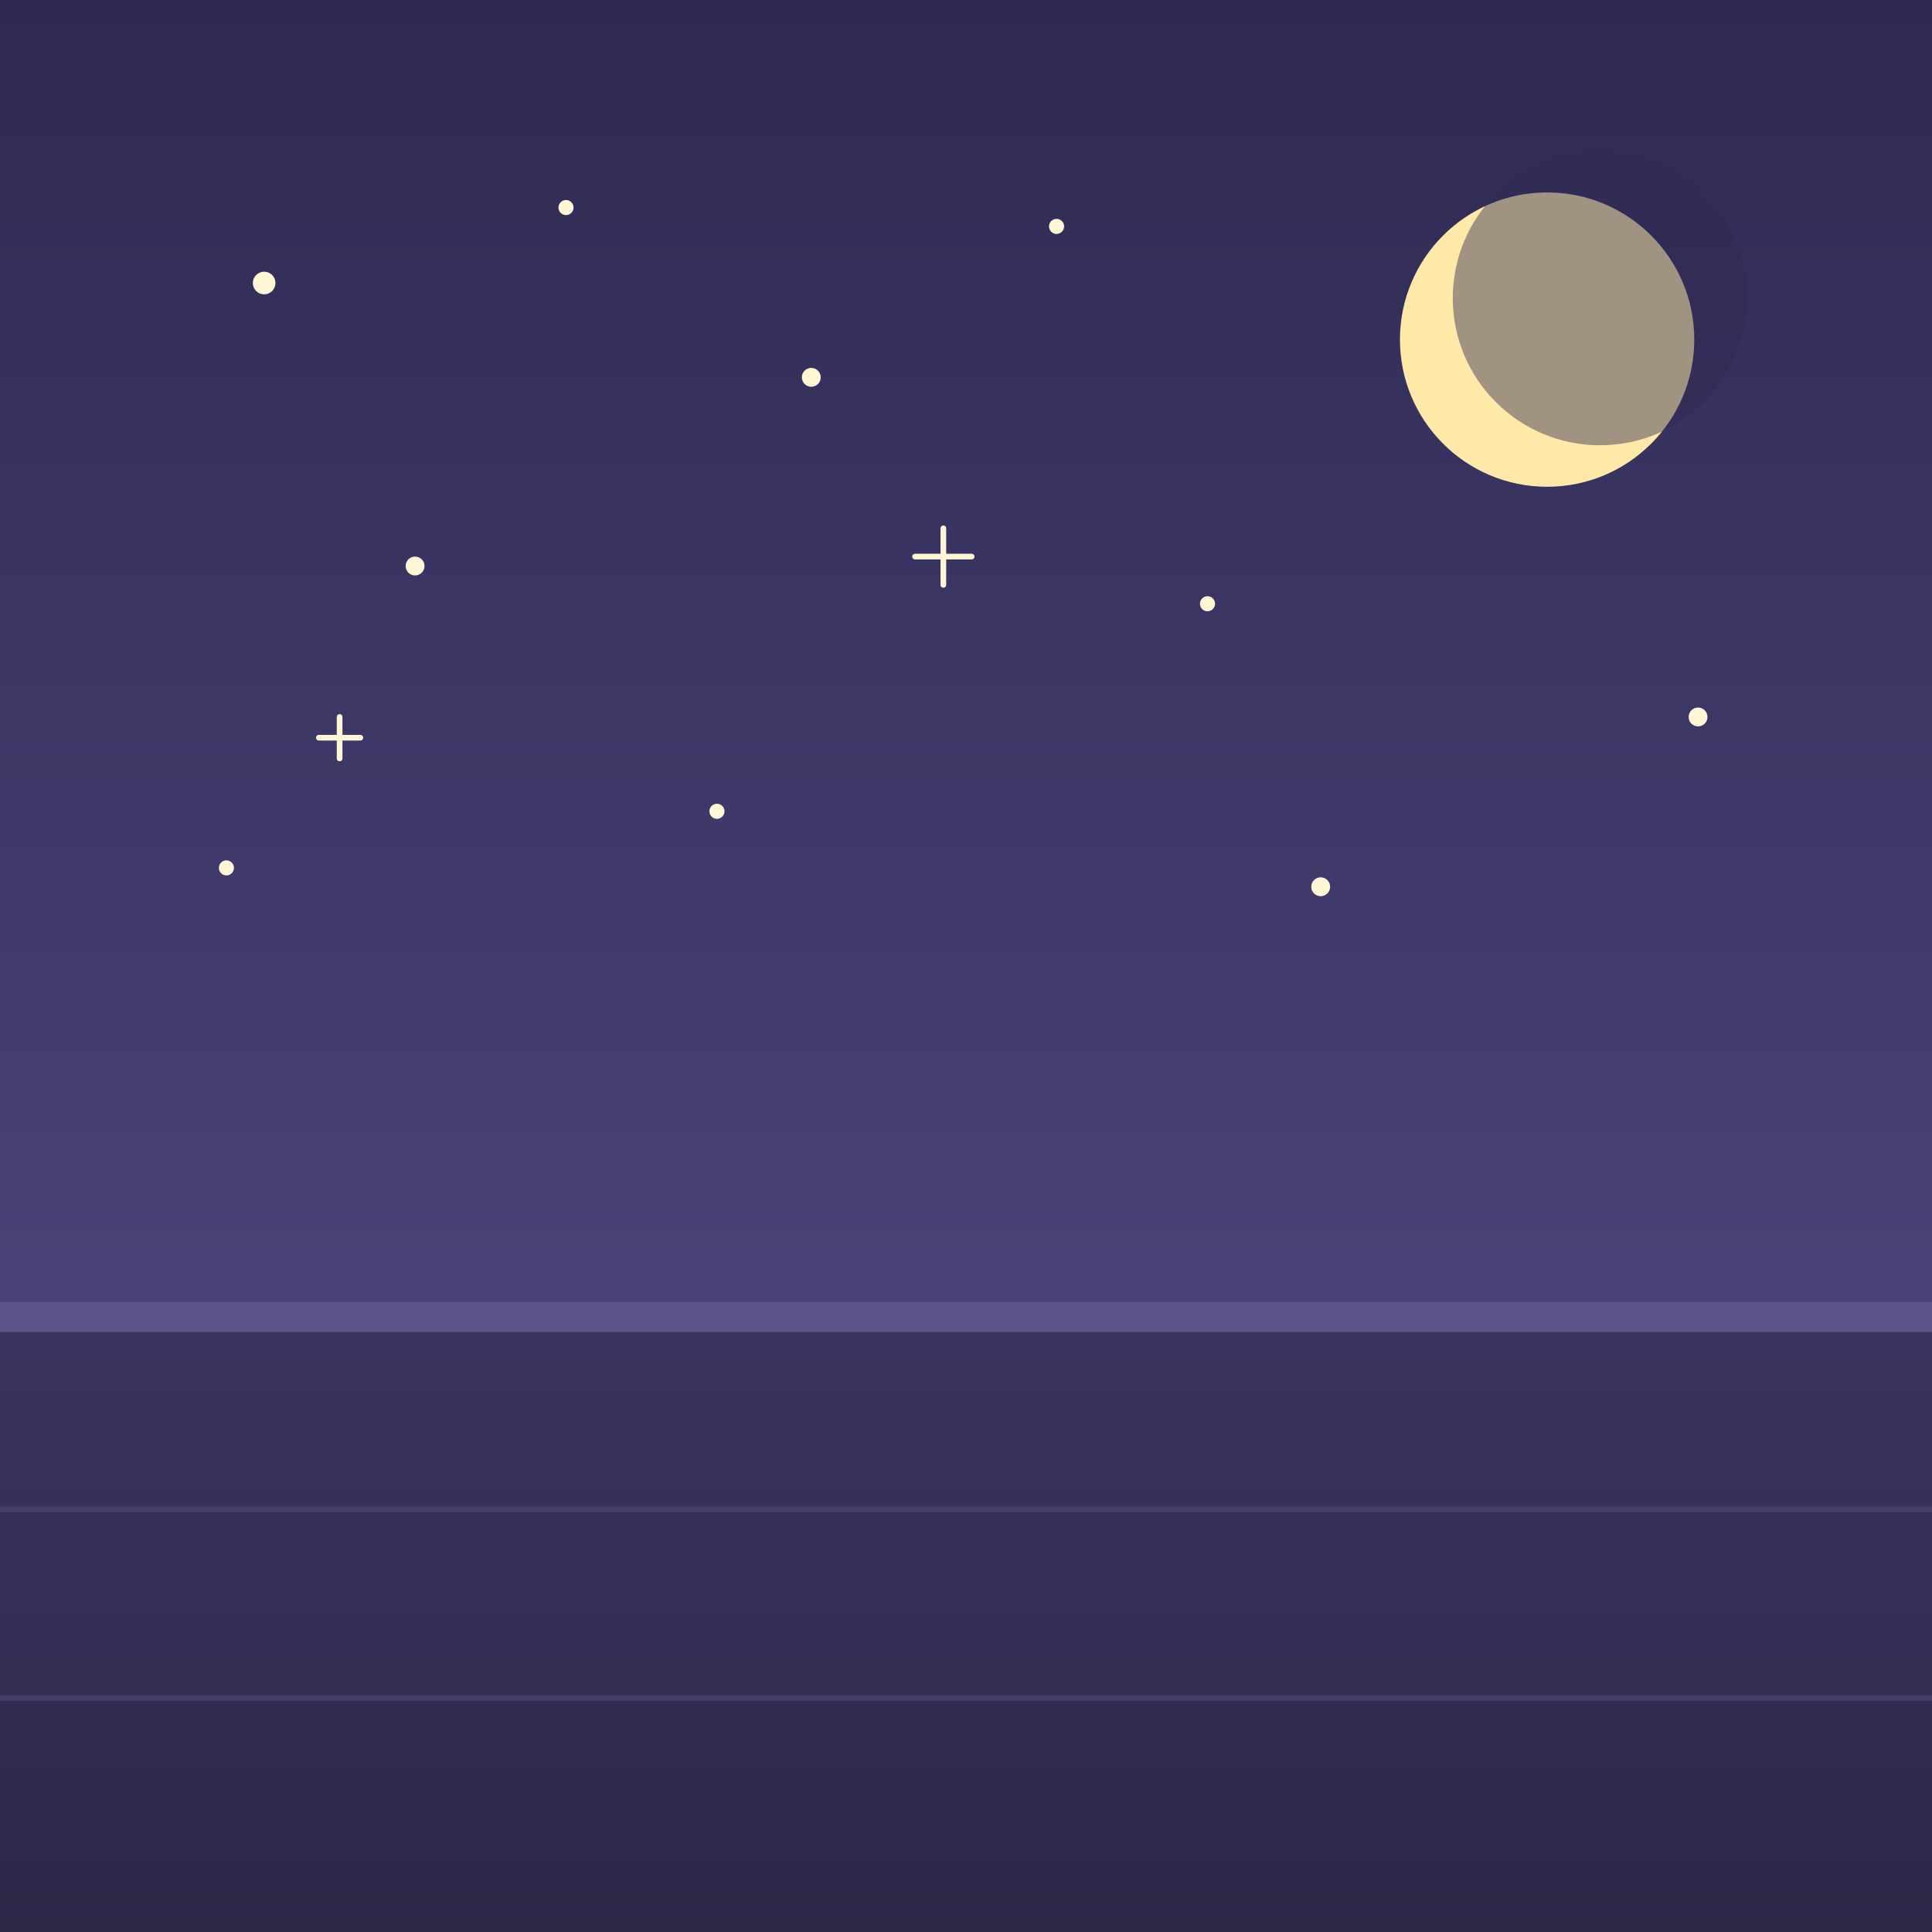
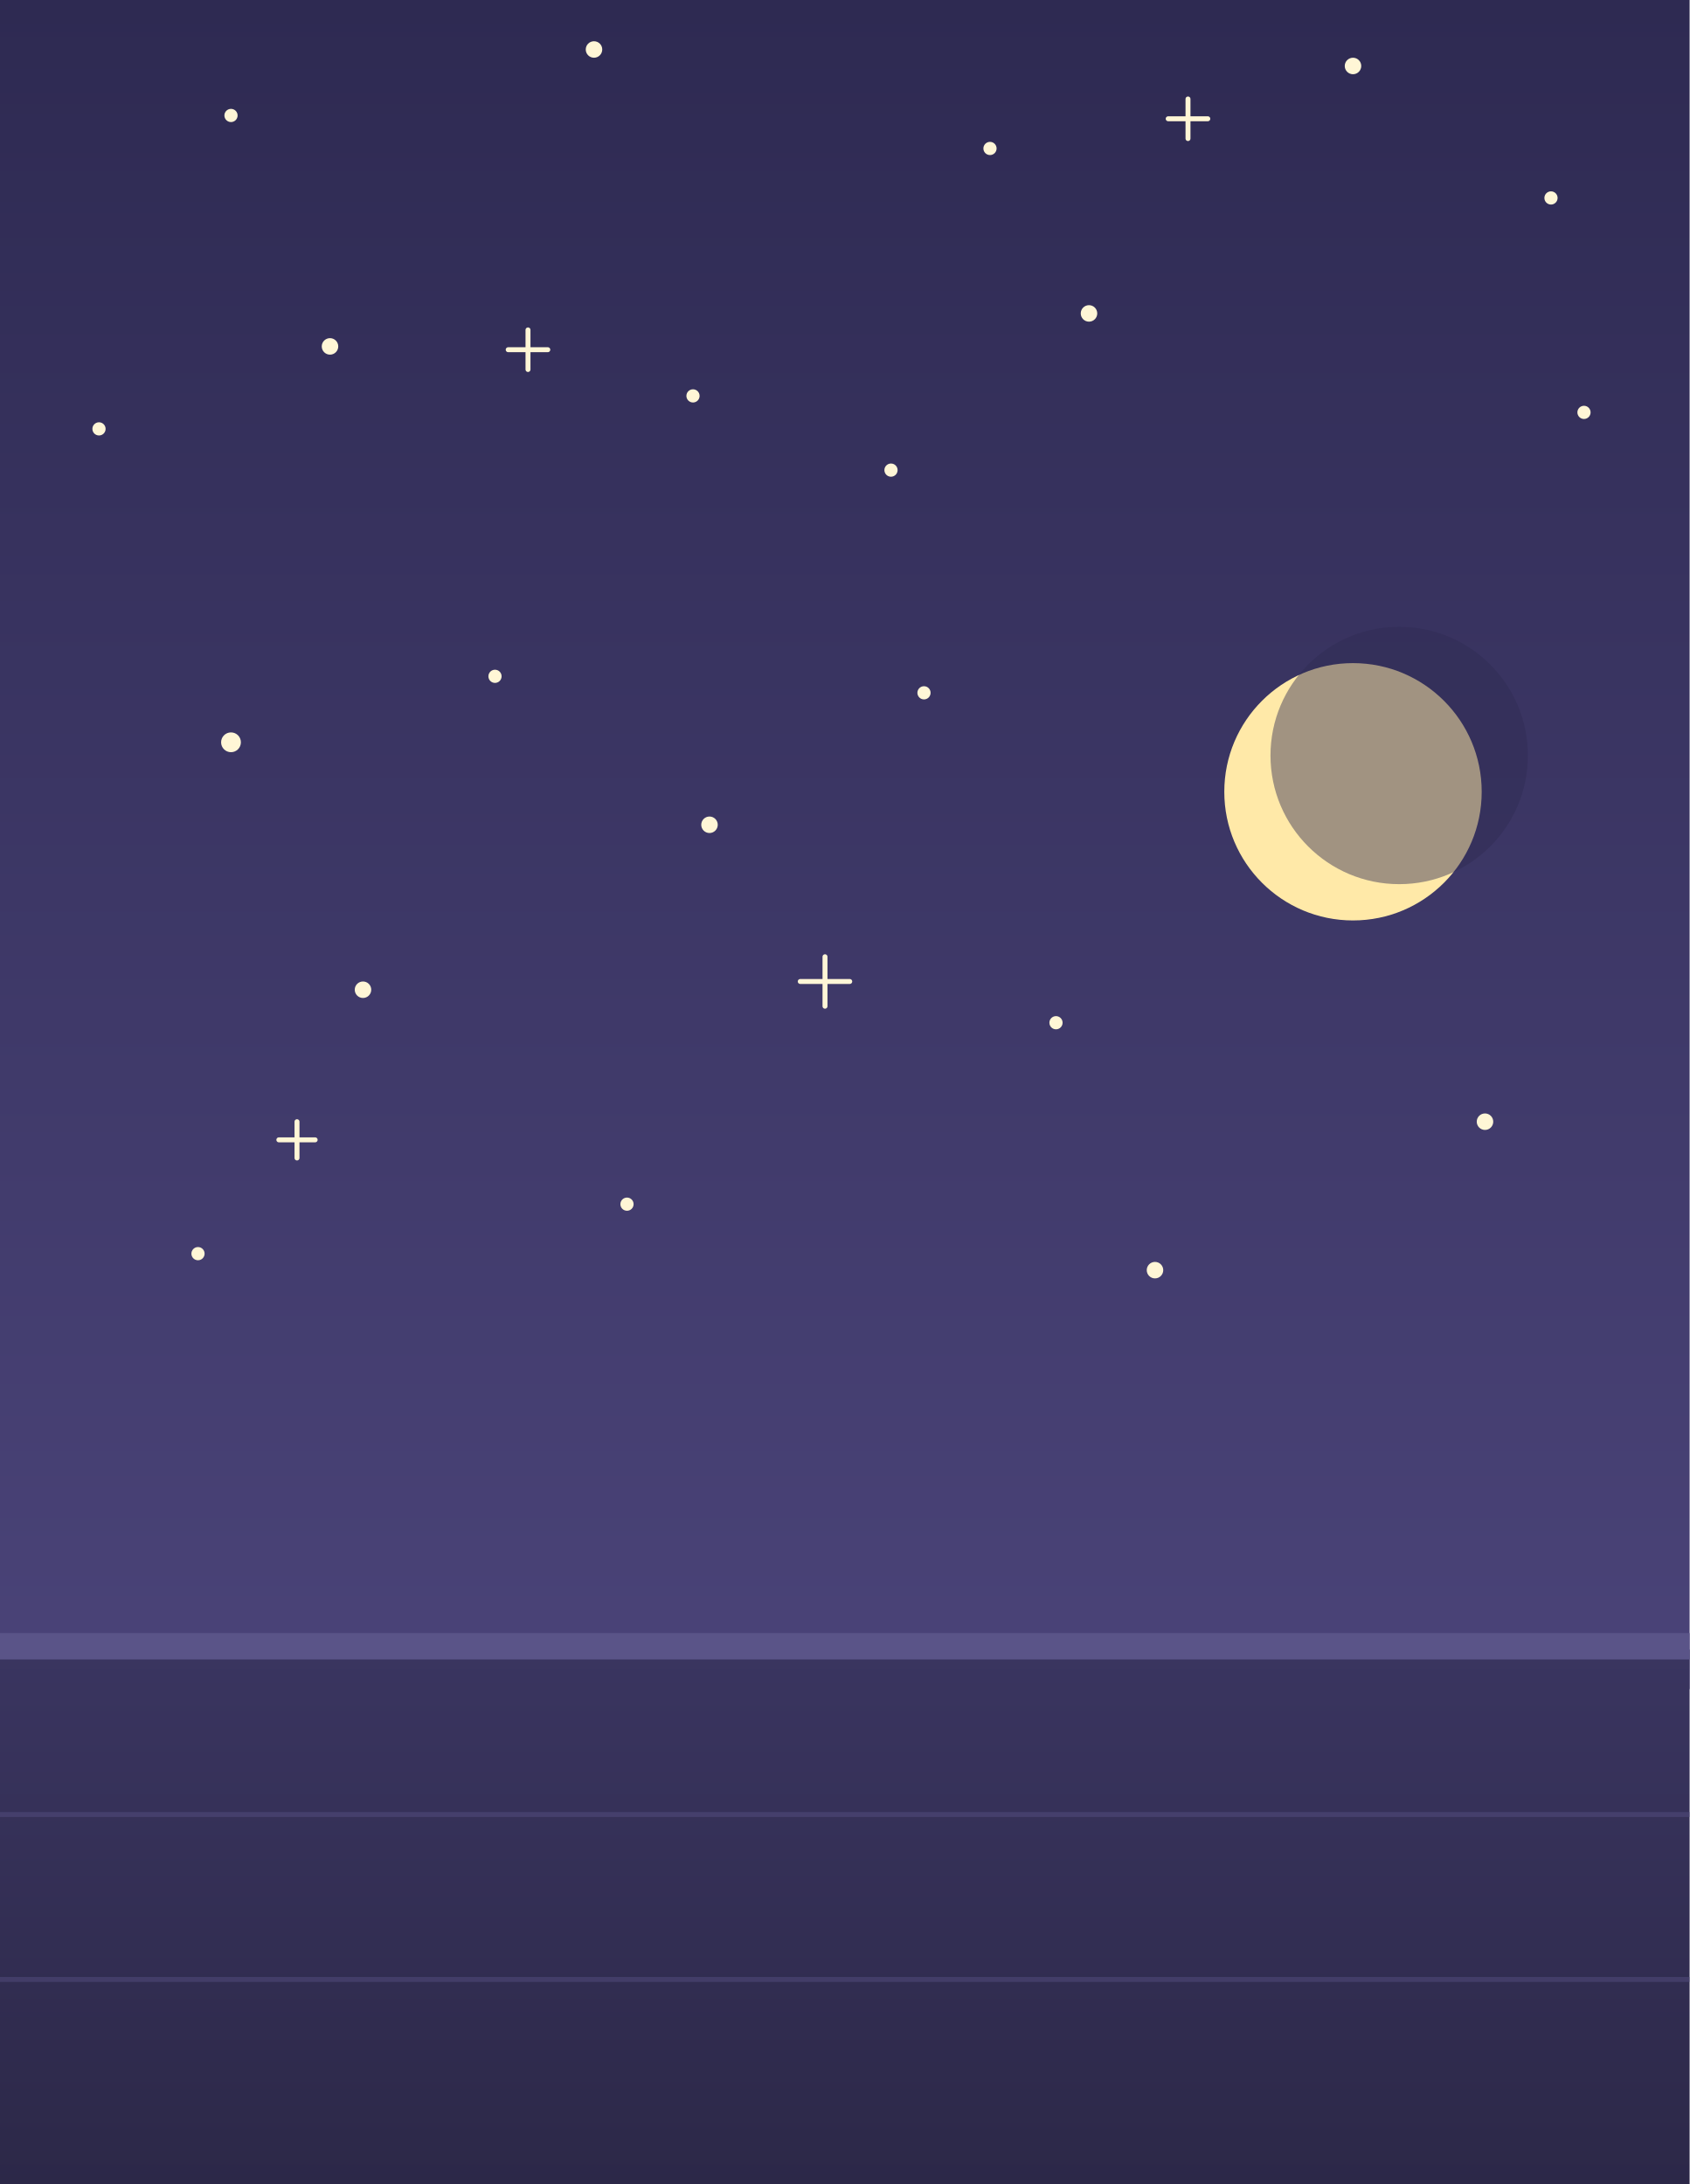
- <svg xmlns="http://www.w3.org/2000/svg" viewBox="0 0 1024 1024">
+ <svg xmlns="http://www.w3.org/2000/svg" viewBox="0 -300 1024 1324">
  <defs>
    <linearGradient id="night" x1="0" y1="0" x2="0" y2="1">
      <stop offset="0" stop-color="#2E2A52" />
      <stop offset="1" stop-color="#4A4378" />
    </linearGradient>
    <linearGradient id="nfloor" x1="0" y1="0" x2="0" y2="1">
      <stop offset="0" stop-color="#3A3560" />
      <stop offset="1" stop-color="#2C2848" />
    </linearGradient>
  </defs>
-   <rect x="0" y="0" width="1024" height="724" fill="url(#night)" />
+   <rect x="0" y="-300" width="1024" height="1024" fill="url(#night)" />
+   <g fill="#FFF6D6">
+     <circle cx="200" cy="-90" r="5" />
+     <circle cx="420" cy="-60" r="4" />
+     <circle cx="660" cy="-110" r="5" />
+     <circle cx="60" cy="-40" r="4" />
+     <circle cx="540" cy="-15" r="4" />
+     <circle cx="960" cy="-50" r="4" />
+     <circle cx="140" cy="-230" r="4" />
+     <circle cx="360" cy="-270" r="5" />
+     <circle cx="600" cy="-210" r="4" />
+     <circle cx="820" cy="-260" r="5" />
+     <circle cx="940" cy="-180" r="4" />
+   </g>
+   <g stroke="#FFF6D6" stroke-width="3" stroke-linecap="round">
+     <path d="M320 -100 L320 -76 M308 -88 L332 -88" />
+     <path d="M720 -240 L720 -216 M708 -228 L732 -228" />
+   </g>
  <circle cx="820" cy="180" r="78" fill="#FFE9A8" />
  <circle cx="848" cy="158" r="78" fill="#2E2A52" opacity="0.45" />
  <g fill="#FFF6D6">
    <circle cx="140" cy="150" r="6" />
    <circle cx="300" cy="110" r="4" />
    <circle cx="430" cy="200" r="5" />
    <circle cx="560" cy="120" r="4" />
    <circle cx="220" cy="300" r="5" />
    <circle cx="640" cy="320" r="4" />
    <circle cx="120" cy="460" r="4" />
    <circle cx="700" cy="470" r="5" />
    <circle cx="380" cy="430" r="4" />
    <circle cx="900" cy="380" r="5" />
  </g>
  <g stroke="#FFF6D6" stroke-width="3" stroke-linecap="round">
    <path d="M500 280 L500 310 M485 295 L515 295" />
    <path d="M180 380 L180 402 M169 391 L191 391" />
  </g>
  <rect x="0" y="700" width="1024" height="324" fill="url(#nfloor)" />
  <rect x="0" y="690" width="1024" height="16" fill="#5A5488" />
  <g stroke="#4E4878" stroke-width="3" opacity="0.6">
    <line x1="0" y1="800" x2="1024" y2="800" />
    <line x1="0" y1="900" x2="1024" y2="900" />
  </g>
</svg>
